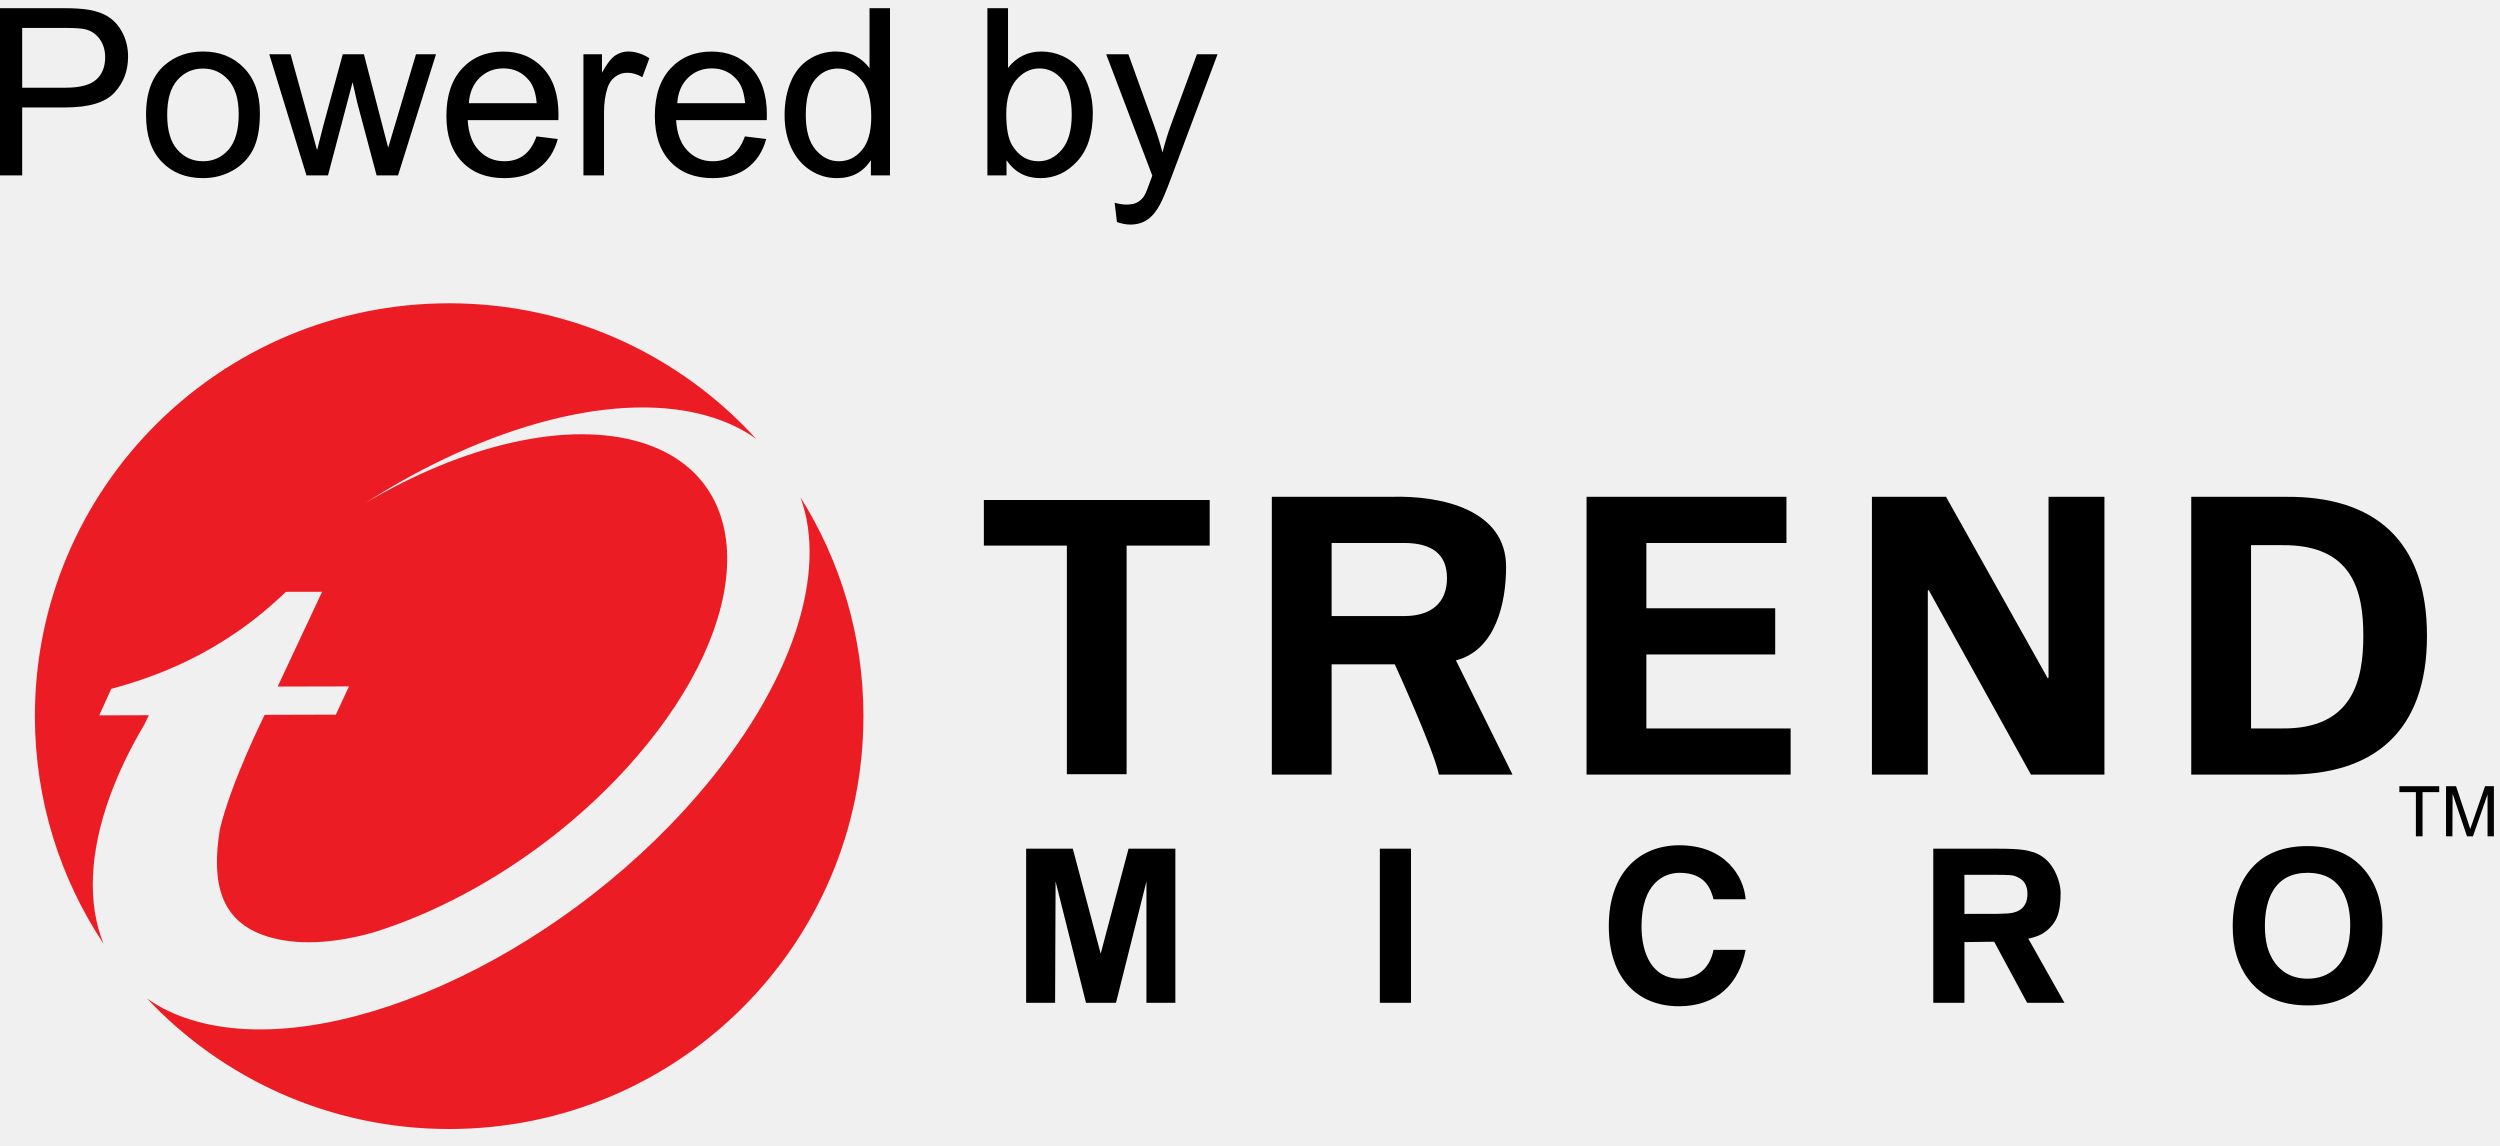
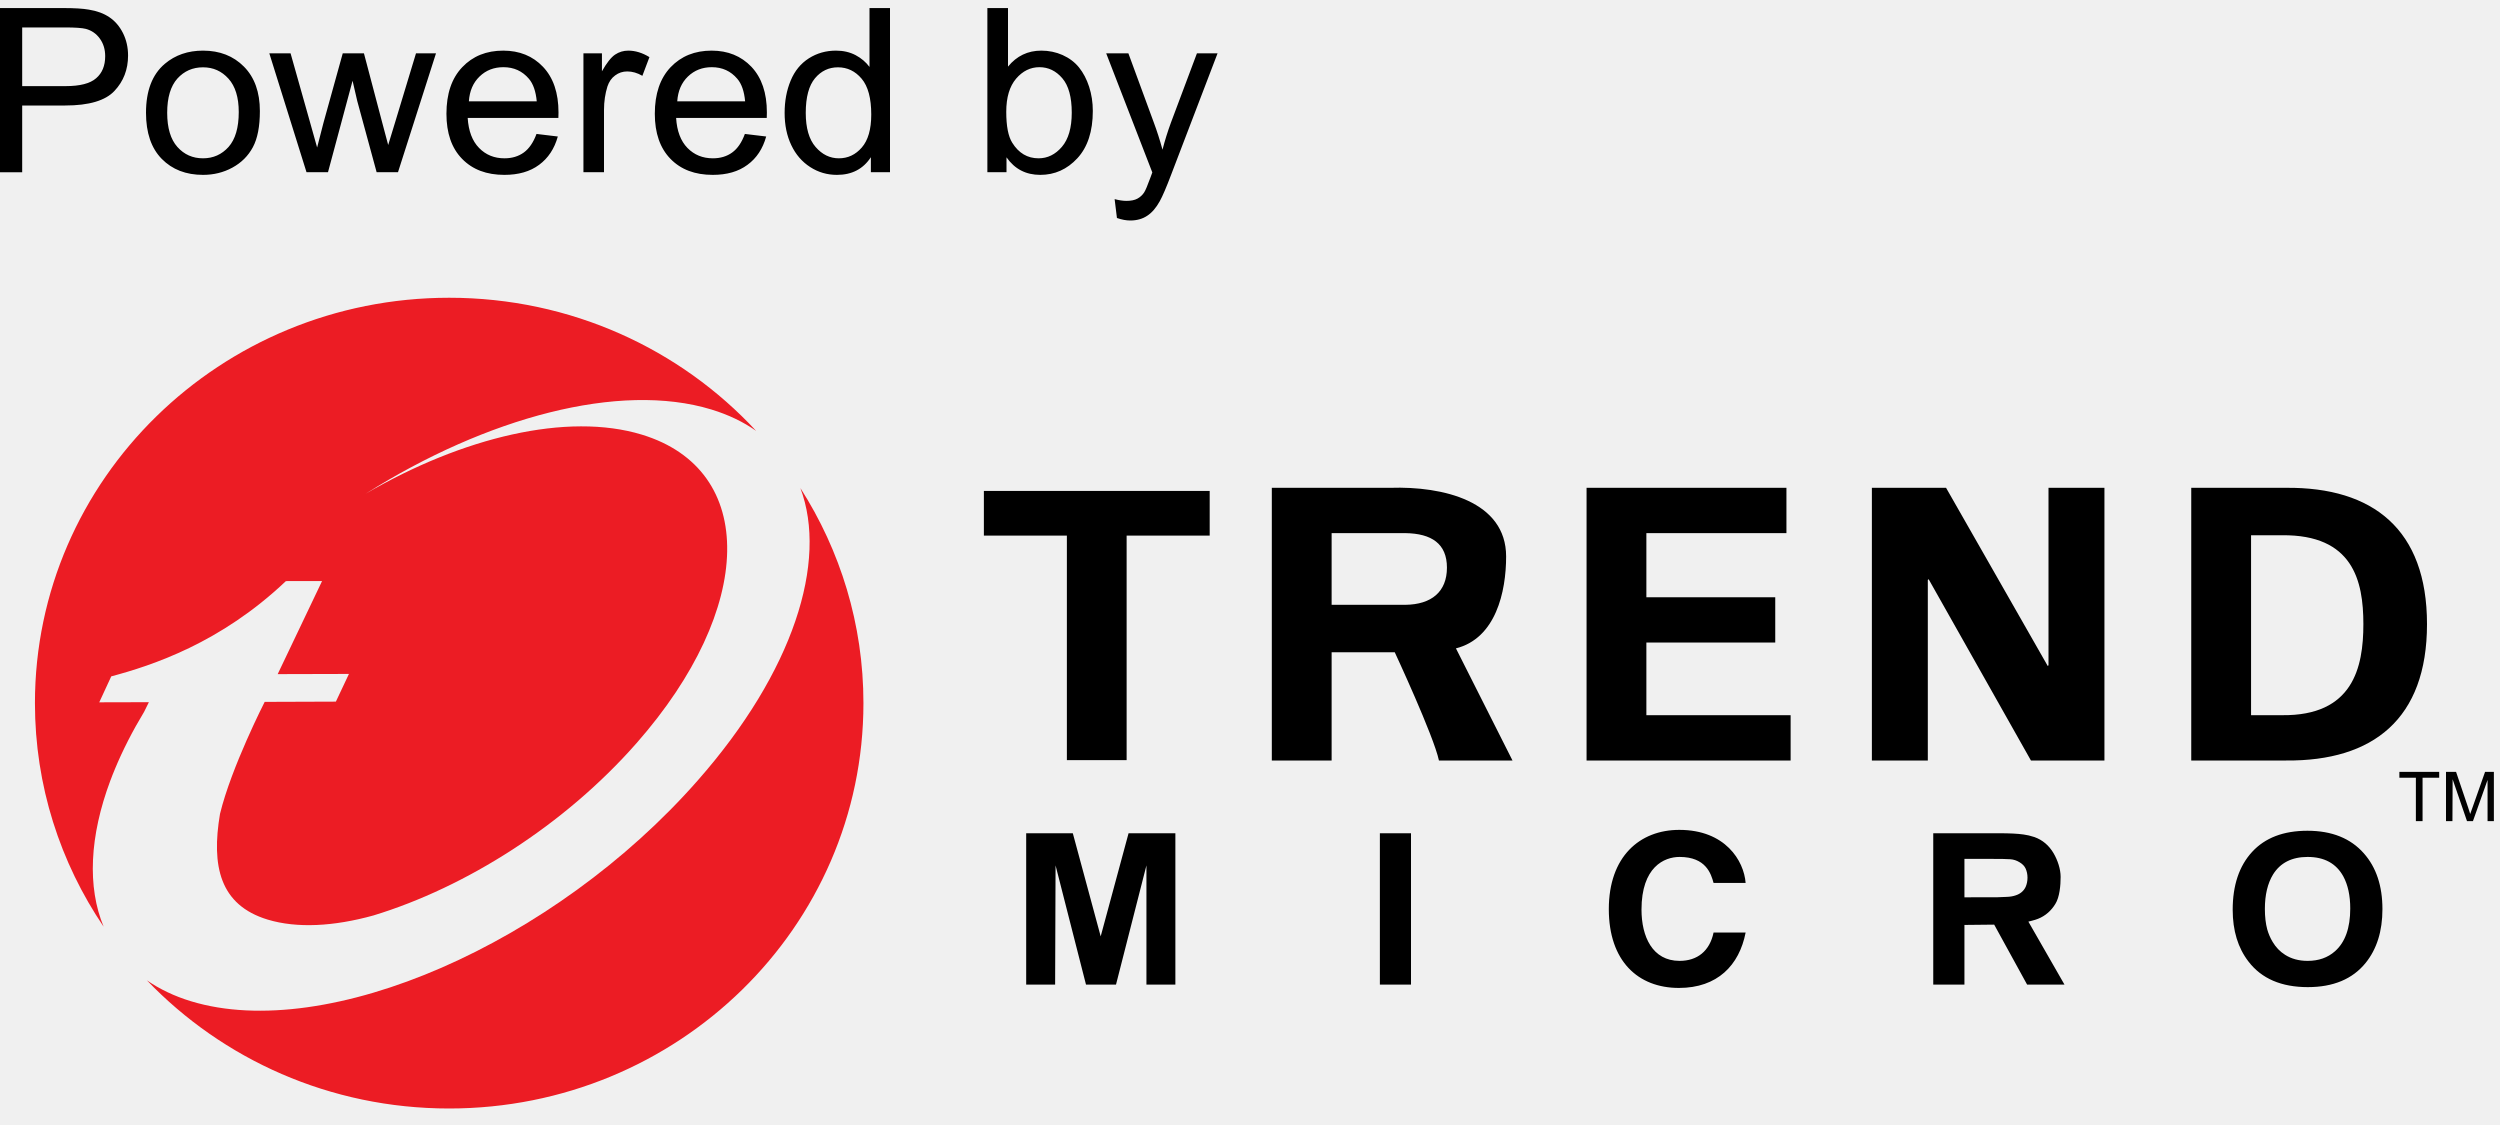
- <svg xmlns="http://www.w3.org/2000/svg" width="48" height="22" viewBox="0 0 48 22" fill="none">
-   <g clip-path="url(#clip0_101_60)">
-     <path fill-rule="evenodd" clip-rule="evenodd" d="M32.243 16.229C33.126 16.229 33.484 16.832 33.516 17.266H32.9C32.852 17.09 32.757 16.758 32.248 16.758C31.951 16.758 31.517 16.955 31.517 17.787C31.517 18.315 31.726 18.79 32.248 18.79C32.589 18.79 32.827 18.598 32.9 18.237H33.516C33.394 18.876 32.974 19.32 32.236 19.32C31.451 19.32 30.889 18.795 30.889 17.779C30.889 16.75 31.484 16.229 32.243 16.229ZM44.303 16.245C44.77 16.245 45.131 16.392 45.386 16.688C45.624 16.962 45.743 17.327 45.743 17.779C45.743 18.211 45.634 18.562 45.419 18.832C45.168 19.146 44.798 19.304 44.311 19.304C43.802 19.304 43.422 19.137 43.172 18.804C42.969 18.536 42.868 18.199 42.868 17.791C42.868 17.312 42.993 16.934 43.241 16.658C43.49 16.383 43.844 16.245 44.303 16.245ZM20.598 16.295L21.133 18.311L21.668 16.295H22.567V19.254H22.012V16.923L21.427 19.254H20.851L20.267 16.923L20.258 19.254H19.702V16.295H20.598ZM27.091 16.294V19.254H26.493V16.294H27.091ZM38.38 16.295C38.581 16.295 38.739 16.302 38.853 16.319C38.917 16.327 38.986 16.344 39.061 16.369C39.218 16.427 39.341 16.533 39.43 16.687C39.506 16.822 39.564 16.992 39.564 17.149C39.564 17.314 39.544 17.543 39.463 17.675C39.386 17.805 39.273 17.91 39.129 17.968C39.08 17.99 38.944 18.023 38.944 18.023L39.638 19.254H38.921L38.288 18.081L37.717 18.088V19.254H37.119V16.295H38.38ZM44.306 16.758C44.003 16.758 43.782 16.872 43.643 17.1C43.539 17.274 43.486 17.499 43.486 17.775C43.486 17.929 43.502 18.063 43.532 18.175C43.554 18.258 43.588 18.34 43.634 18.419C43.695 18.524 43.775 18.608 43.872 18.671C43.993 18.75 44.139 18.791 44.306 18.791C44.517 18.791 44.693 18.727 44.833 18.601C45.027 18.425 45.124 18.146 45.124 17.766C45.124 17.512 45.079 17.303 44.991 17.138C44.855 16.884 44.627 16.758 44.306 16.758ZM38.306 16.796L37.717 16.796V17.547L38.35 17.546C38.424 17.545 38.484 17.542 38.529 17.539C38.596 17.536 38.652 17.527 38.7 17.509C38.79 17.48 38.854 17.424 38.891 17.344C38.915 17.292 38.927 17.231 38.927 17.162C38.927 17.096 38.915 17.037 38.891 16.985C38.869 16.935 38.83 16.894 38.773 16.861C38.721 16.828 38.663 16.808 38.6 16.803C38.539 16.797 38.401 16.796 38.186 16.796L38.306 16.796ZM46.833 15.095V15.209H46.513V16.057H46.385V15.209H46.068V15.095H46.833ZM47.156 15.095L47.383 15.776C47.385 15.778 47.392 15.804 47.409 15.855C47.419 15.886 47.426 15.907 47.427 15.918L47.482 15.764L47.713 15.095H47.883V16.057H47.761V15.252L47.481 16.057H47.366L47.09 15.238L47.086 16.057H46.964V15.095H47.156ZM26.691 9.539C27.707 9.506 28.917 9.801 28.917 10.883C28.917 11.573 28.719 12.483 27.954 12.679L29.04 14.872H27.627C27.531 14.398 26.78 12.755 26.78 12.755H25.567V14.872H24.419V9.539H26.691ZM34.3 9.539V10.425H31.61V11.679H34.084V12.566H31.61V13.986H34.38V14.872H30.462V9.539H34.3ZM37.364 9.539L39.317 13.024L39.332 13.009V9.539H40.405V14.872H38.994L37.029 11.326L37.014 11.341V14.872H35.941V9.539H37.364ZM43.894 9.539C45.561 9.525 46.598 10.351 46.598 12.206C46.598 14.06 45.561 14.887 43.894 14.872H42.072V9.539H43.894ZM23.226 9.6V10.475H21.631V14.864H20.484V10.475H18.89V9.6H23.226ZM43.813 10.467H43.22V13.986H43.813C45.176 14.002 45.376 13.055 45.376 12.206C45.376 11.356 45.176 10.452 43.813 10.467ZM26.984 10.425H25.567V11.828H26.984C27.485 11.821 27.782 11.57 27.782 11.1C27.782 10.632 27.485 10.433 26.984 10.425Z" fill="black" />
-     <path fill-rule="evenodd" clip-rule="evenodd" d="M2.119 15.264C2.122 15.255 2.125 15.247 2.13 15.237C2.139 15.209 2.151 15.18 2.161 15.152C2.171 15.126 2.181 15.101 2.192 15.075C2.196 15.063 2.201 15.051 2.206 15.04C2.354 14.675 2.541 14.3 2.767 13.92C2.797 13.857 2.827 13.795 2.858 13.732L1.905 13.735L2.136 13.226C2.924 13.012 4.235 12.575 5.487 11.365L5.524 11.363H6.184L5.331 13.182L6.7 13.179L6.448 13.721L5.082 13.725C5.082 13.725 4.441 15.003 4.223 15.916C4.055 16.936 4.22 17.698 5.137 17.982C5.703 18.157 6.41 18.117 7.171 17.902C8.942 17.352 10.836 16.139 12.222 14.532C14.502 11.891 14.547 9.189 12.323 8.499C10.896 8.057 8.883 8.549 7.02 9.655C9.343 8.162 11.896 7.461 13.658 8.008C13.989 8.11 14.274 8.251 14.518 8.426C13.062 6.827 10.961 5.823 8.624 5.823C4.231 5.823 0.67 9.372 0.67 13.75C0.67 15.366 1.156 16.869 1.989 18.122C1.674 17.348 1.718 16.354 2.119 15.264Z" fill="#EC1C24" />
-     <path fill-rule="evenodd" clip-rule="evenodd" d="M15.367 9.545C15.899 10.984 15.234 13.135 13.397 15.262C10.639 18.459 6.282 20.392 3.668 19.58C3.343 19.48 3.061 19.341 2.821 19.17C4.271 20.713 6.334 21.677 8.623 21.677C13.017 21.677 16.578 18.128 16.578 13.75C16.578 12.205 16.133 10.764 15.367 9.545Z" fill="#EC1C24" />
-     <path fill-rule="evenodd" clip-rule="evenodd" d="M0.426 1.684H1.259C1.534 1.684 1.73 1.633 1.846 1.53C1.962 1.428 2.019 1.284 2.019 1.099C2.019 0.965 1.985 0.85 1.917 0.754C1.849 0.658 1.759 0.595 1.648 0.565C1.576 0.546 1.444 0.536 1.25 0.536H0.426V1.684ZM0 3.368V0.157H1.215C1.429 0.157 1.592 0.168 1.705 0.188C1.863 0.214 1.996 0.264 2.103 0.338C2.21 0.412 2.296 0.515 2.361 0.648C2.426 0.781 2.459 0.927 2.459 1.086C2.459 1.359 2.372 1.59 2.197 1.779C2.023 1.968 1.708 2.063 1.252 2.063H0.426V3.368H0ZM3.21 2.205C3.21 2.503 3.275 2.726 3.406 2.874C3.536 3.022 3.7 3.096 3.898 3.096C4.094 3.096 4.257 3.022 4.388 2.873C4.518 2.724 4.583 2.497 4.583 2.192C4.583 1.904 4.518 1.686 4.387 1.538C4.256 1.39 4.093 1.316 3.898 1.316C3.7 1.316 3.536 1.39 3.406 1.537C3.275 1.684 3.21 1.907 3.21 2.205ZM2.804 2.205C2.804 1.774 2.924 1.455 3.164 1.248C3.365 1.076 3.609 0.989 3.898 0.989C4.219 0.989 4.481 1.094 4.684 1.304C4.888 1.513 4.99 1.803 4.99 2.172C4.99 2.471 4.945 2.707 4.855 2.878C4.765 3.05 4.634 3.183 4.461 3.278C4.289 3.373 4.101 3.42 3.898 3.42C3.571 3.42 3.307 3.316 3.106 3.107C2.904 2.898 2.804 2.598 2.804 2.205ZM5.884 3.368L5.17 1.042H5.579L5.95 2.385L6.088 2.884C6.095 2.859 6.135 2.699 6.21 2.404L6.581 1.042H6.987L7.337 2.391L7.453 2.836L7.587 2.387L7.987 1.042H8.371L7.642 3.368H7.231L6.86 1.975L6.77 1.578L6.297 3.368H5.884ZM9.002 1.982H10.305C10.288 1.786 10.238 1.639 10.156 1.541C10.03 1.389 9.866 1.313 9.666 1.313C9.484 1.313 9.331 1.374 9.208 1.495C9.084 1.616 9.015 1.779 9.002 1.982ZM10.301 2.619L10.709 2.669C10.645 2.907 10.526 3.092 10.351 3.223C10.177 3.355 9.954 3.42 9.683 3.42C9.342 3.42 9.071 3.316 8.871 3.106C8.671 2.896 8.571 2.603 8.571 2.225C8.571 1.833 8.673 1.53 8.875 1.313C9.077 1.097 9.339 0.99 9.661 0.99C9.973 0.99 10.228 1.095 10.426 1.307C10.624 1.519 10.723 1.817 10.723 2.201C10.723 2.224 10.722 2.259 10.72 2.306H8.98C8.995 2.561 9.067 2.757 9.198 2.892C9.328 3.028 9.491 3.096 9.685 3.096C9.83 3.096 9.954 3.058 10.057 2.982C10.159 2.906 10.241 2.785 10.301 2.619ZM11.202 3.368V1.042H11.558V1.395C11.648 1.23 11.732 1.121 11.809 1.068C11.886 1.016 11.971 0.989 12.063 0.989C12.196 0.989 12.332 1.032 12.469 1.117L12.333 1.482C12.237 1.425 12.14 1.397 12.043 1.397C11.957 1.397 11.879 1.423 11.81 1.475C11.741 1.526 11.692 1.598 11.663 1.69C11.619 1.83 11.597 1.984 11.597 2.15V3.368H11.202ZM13.003 1.982H14.306C14.289 1.786 14.239 1.639 14.157 1.541C14.031 1.389 13.868 1.313 13.667 1.313C13.485 1.313 13.333 1.374 13.209 1.495C13.085 1.616 13.017 1.779 13.003 1.982ZM14.302 2.619L14.711 2.669C14.646 2.907 14.527 3.092 14.352 3.223C14.178 3.355 13.956 3.42 13.685 3.42C13.343 3.42 13.073 3.316 12.873 3.106C12.673 2.896 12.573 2.603 12.573 2.225C12.573 1.833 12.674 1.53 12.876 1.313C13.078 1.097 13.34 0.99 13.663 0.99C13.975 0.99 14.229 1.095 14.427 1.307C14.625 1.519 14.724 1.817 14.724 2.201C14.724 2.224 14.723 2.259 14.722 2.306H12.981C12.996 2.561 13.069 2.757 13.199 2.892C13.329 3.028 13.492 3.096 13.687 3.096C13.832 3.096 13.956 3.058 14.058 2.982C14.161 2.906 14.242 2.785 14.302 2.619ZM15.471 2.207C15.471 2.505 15.534 2.728 15.66 2.875C15.786 3.022 15.934 3.096 16.106 3.096C16.279 3.096 16.426 3.026 16.546 2.885C16.667 2.744 16.728 2.529 16.728 2.24C16.728 1.922 16.666 1.688 16.543 1.539C16.42 1.39 16.268 1.316 16.088 1.316C15.913 1.316 15.766 1.387 15.648 1.53C15.53 1.673 15.471 1.899 15.471 2.207ZM16.721 3.368V3.074C16.573 3.305 16.356 3.42 16.069 3.42C15.882 3.42 15.711 3.369 15.555 3.267C15.399 3.165 15.279 3.022 15.193 2.839C15.107 2.656 15.064 2.445 15.064 2.207C15.064 1.975 15.103 1.764 15.181 1.575C15.258 1.386 15.375 1.241 15.53 1.141C15.685 1.04 15.859 0.989 16.051 0.989C16.192 0.989 16.317 1.019 16.427 1.078C16.537 1.137 16.626 1.214 16.695 1.309V0.157H17.088V3.368H16.721ZM19.32 2.187C19.32 2.466 19.358 2.668 19.435 2.792C19.559 2.995 19.728 3.096 19.94 3.096C20.113 3.096 20.262 3.021 20.388 2.872C20.514 2.722 20.577 2.499 20.577 2.203C20.577 1.899 20.517 1.675 20.396 1.53C20.275 1.386 20.129 1.314 19.958 1.314C19.785 1.314 19.636 1.388 19.509 1.538C19.384 1.688 19.32 1.904 19.32 2.187ZM19.325 3.368H18.958V0.157H19.354V1.303C19.52 1.094 19.733 0.989 19.993 0.989C20.137 0.989 20.272 1.018 20.401 1.076C20.529 1.134 20.634 1.215 20.717 1.319C20.8 1.423 20.864 1.549 20.911 1.697C20.958 1.844 20.982 2.002 20.982 2.17C20.982 2.568 20.883 2.877 20.685 3.094C20.487 3.312 20.25 3.42 19.973 3.42C19.698 3.42 19.482 3.306 19.325 3.076V3.368ZM21.445 4.263L21.401 3.893C21.488 3.917 21.563 3.928 21.628 3.928C21.716 3.928 21.786 3.914 21.839 3.884C21.891 3.855 21.934 3.814 21.968 3.762C21.993 3.722 22.034 3.625 22.089 3.469C22.096 3.447 22.108 3.415 22.124 3.372L21.239 1.042H21.665L22.151 2.389C22.214 2.56 22.27 2.739 22.32 2.928C22.365 2.747 22.419 2.57 22.482 2.398L22.981 1.042H23.377L22.489 3.407C22.394 3.663 22.32 3.839 22.267 3.935C22.197 4.065 22.116 4.16 22.025 4.221C21.935 4.281 21.826 4.312 21.7 4.312C21.624 4.312 21.539 4.296 21.445 4.263Z" fill="black" />
+ <svg xmlns="http://www.w3.org/2000/svg" width="40" height="18" viewBox="0 0 40 18" fill="none">
+   <g clip-path="url(#clip0_58_821)">
+     <mask id="mask0_58_821" style="mask-type:luminance" maskUnits="userSpaceOnUse" x="0" y="0" width="40" height="18">
+       <path d="M40 0H0V18H40V0Z" fill="white" />
+     </mask>
+     <g mask="url(#mask0_58_821)">
+       <path fill-rule="evenodd" clip-rule="evenodd" d="M26.869 13.278C27.605 13.278 27.903 13.772 27.93 14.127H27.417C27.377 13.982 27.297 13.711 26.873 13.711C26.626 13.711 26.264 13.873 26.264 14.553C26.264 14.985 26.438 15.374 26.873 15.374C27.157 15.374 27.355 15.217 27.417 14.921H27.93C27.828 15.444 27.479 15.807 26.863 15.807C26.209 15.807 25.741 15.378 25.741 14.546C25.741 13.705 26.236 13.278 26.869 13.278ZM36.919 13.292C37.308 13.292 37.609 13.412 37.822 13.654C38.02 13.878 38.119 14.176 38.119 14.546C38.119 14.9 38.028 15.187 37.849 15.408C37.64 15.665 37.332 15.794 36.925 15.794C36.502 15.794 36.185 15.658 35.976 15.385C35.807 15.166 35.723 14.89 35.723 14.556C35.723 14.164 35.827 13.855 36.034 13.63C36.242 13.404 36.537 13.292 36.919 13.292ZM17.165 13.332L17.611 14.982L18.057 13.332H18.806V15.754H18.343V13.846L17.856 15.754H17.376L16.889 13.846L16.882 15.754H16.419V13.332H17.165ZM22.576 13.332V15.754H22.078V13.332H22.576ZM31.983 13.332C32.151 13.332 32.283 13.338 32.378 13.352C32.431 13.359 32.488 13.372 32.551 13.393C32.682 13.44 32.784 13.527 32.858 13.653C32.922 13.764 32.97 13.903 32.97 14.031C32.97 14.166 32.954 14.353 32.886 14.462C32.822 14.568 32.728 14.654 32.608 14.701C32.567 14.719 32.454 14.746 32.454 14.746L33.032 15.754H32.434L31.907 14.794L31.431 14.799V15.754H30.932V13.332H31.983ZM36.922 13.711C36.669 13.711 36.485 13.805 36.369 13.991C36.282 14.134 36.238 14.317 36.238 14.543C36.238 14.669 36.251 14.779 36.276 14.871C36.295 14.938 36.323 15.005 36.362 15.07C36.413 15.156 36.479 15.225 36.56 15.276C36.661 15.341 36.782 15.374 36.922 15.374C37.097 15.374 37.244 15.323 37.361 15.219C37.523 15.075 37.604 14.847 37.604 14.536C37.604 14.328 37.566 14.157 37.493 14.022C37.379 13.815 37.189 13.711 36.922 13.711ZM31.921 13.742L31.431 13.742V14.357L31.959 14.356C32.02 14.355 32.07 14.353 32.108 14.35C32.163 14.348 32.21 14.34 32.25 14.326C32.325 14.302 32.379 14.256 32.41 14.191C32.429 14.148 32.44 14.098 32.44 14.042C32.44 13.988 32.429 13.94 32.41 13.897C32.391 13.856 32.359 13.823 32.311 13.795C32.267 13.768 32.219 13.752 32.167 13.748C32.116 13.743 32.001 13.742 31.821 13.742L31.921 13.742ZM39.027 12.35V12.444H38.761V13.138H38.654V12.444H38.39V12.35H39.027ZM39.297 12.35L39.486 12.908C39.487 12.909 39.493 12.931 39.507 12.972C39.516 12.998 39.521 13.015 39.523 13.024L39.568 12.898L39.761 12.35H39.902V13.138H39.801V12.479L39.567 13.138H39.472L39.242 12.468L39.239 13.138H39.136V12.35H39.297ZM22.242 7.805C23.089 7.777 24.098 8.019 24.098 8.904C24.098 9.469 23.933 10.213 23.295 10.374L24.2 12.168H23.023C22.942 11.78 22.316 10.436 22.316 10.436H21.306V12.168H20.349V7.805H22.242ZM28.583 7.805V8.53H26.342V9.556H28.404V10.281H26.342V11.443H28.65V12.168H25.385V7.805H28.583ZM31.137 7.805L32.764 10.656L32.776 10.644V7.805H33.671V12.168H32.495L30.858 9.267L30.845 9.279V12.168H29.95V7.805H31.137ZM36.578 7.805C37.968 7.793 38.832 8.47 38.832 9.986C38.832 11.504 37.968 12.18 36.578 12.168H35.06V7.805H36.578ZM19.355 7.855V8.57H18.026V12.162H17.07V8.57H15.742V7.855H19.355ZM36.511 8.564H36.017V11.443H36.511C37.647 11.456 37.814 10.682 37.814 9.986C37.814 9.291 37.647 8.552 36.511 8.564ZM22.486 8.53H21.306V9.677H22.486C22.905 9.672 23.151 9.467 23.151 9.082C23.151 8.699 22.905 8.536 22.486 8.53Z" fill="black" />
+       <path fill-rule="evenodd" clip-rule="evenodd" d="M1.766 12.488C1.768 12.481 1.771 12.475 1.775 12.466C1.783 12.443 1.793 12.42 1.801 12.397C1.809 12.376 1.818 12.355 1.827 12.334C1.83 12.324 1.835 12.314 1.838 12.306C1.962 12.007 2.118 11.7 2.306 11.389C2.331 11.337 2.356 11.287 2.382 11.235L1.588 11.237L1.78 10.822C2.437 10.646 3.529 10.289 4.573 9.299L4.604 9.297H5.153L4.443 10.786L5.583 10.783L5.374 11.226L4.235 11.23C4.235 11.23 3.701 12.275 3.52 13.022C3.379 13.857 3.517 14.48 4.281 14.713C4.753 14.856 5.342 14.823 5.976 14.647C7.452 14.197 9.03 13.204 10.185 11.89C12.085 9.729 12.123 7.518 10.269 6.954C9.08 6.592 7.403 6.994 5.85 7.9C7.786 6.678 9.914 6.104 11.382 6.552C11.657 6.636 11.895 6.751 12.098 6.894C10.885 5.585 9.134 4.764 7.187 4.764C3.526 4.764 0.559 7.668 0.559 11.25C0.559 12.572 0.964 13.802 1.658 14.827C1.395 14.193 1.432 13.381 1.766 12.488Z" fill="#EC1C24" />
+       <path fill-rule="evenodd" clip-rule="evenodd" d="M12.806 7.809C13.249 8.987 12.695 10.747 11.164 12.487C8.866 15.102 5.235 16.684 3.056 16.02C2.786 15.938 2.551 15.824 2.35 15.685C3.56 16.947 5.278 17.736 7.186 17.736C10.848 17.736 13.815 14.832 13.815 11.25C13.815 9.986 13.444 8.807 12.806 7.809Z" fill="#EC1C24" />
+       <path fill-rule="evenodd" clip-rule="evenodd" d="M0.355 1.378H1.049C1.279 1.378 1.442 1.336 1.538 1.252C1.635 1.169 1.683 1.051 1.683 0.899C1.683 0.789 1.654 0.695 1.597 0.617C1.541 0.539 1.466 0.487 1.373 0.462C1.314 0.447 1.203 0.439 1.042 0.439H0.355V1.378ZM0 2.756V0.129H1.012C1.191 0.129 1.327 0.137 1.421 0.154C1.553 0.175 1.663 0.216 1.752 0.277C1.841 0.337 1.913 0.421 1.968 0.53C2.022 0.639 2.049 0.758 2.049 0.889C2.049 1.112 1.976 1.301 1.831 1.455C1.686 1.61 1.423 1.688 1.044 1.688H0.355V2.756H0ZM2.675 1.804C2.675 2.048 2.73 2.23 2.838 2.351C2.947 2.473 3.083 2.533 3.248 2.533C3.412 2.533 3.548 2.472 3.657 2.351C3.765 2.229 3.82 2.043 3.82 1.793C3.82 1.558 3.765 1.38 3.656 1.259C3.546 1.137 3.411 1.077 3.248 1.077C3.083 1.077 2.947 1.137 2.838 1.257C2.73 1.378 2.675 1.56 2.675 1.804ZM2.336 1.804C2.336 1.452 2.436 1.191 2.637 1.021C2.804 0.88 3.008 0.81 3.248 0.81C3.516 0.81 3.734 0.895 3.904 1.067C4.073 1.238 4.158 1.475 4.158 1.777C4.158 2.022 4.121 2.215 4.046 2.355C3.971 2.495 3.861 2.604 3.718 2.682C3.575 2.76 3.418 2.798 3.248 2.798C2.976 2.798 2.756 2.713 2.588 2.542C2.42 2.371 2.336 2.125 2.336 1.804ZM4.904 2.755L4.309 0.853H4.649L4.959 1.951L5.074 2.36C5.079 2.339 5.112 2.208 5.175 1.967L5.484 0.853H5.823L6.114 1.956L6.211 2.32L6.323 1.953L6.656 0.853H6.976L6.368 2.755H6.026L5.716 1.616L5.641 1.292L5.248 2.755H4.904ZM7.502 1.621H8.588C8.573 1.461 8.531 1.341 8.463 1.261C8.358 1.137 8.222 1.075 8.055 1.075C7.903 1.075 7.776 1.124 7.673 1.224C7.57 1.323 7.513 1.455 7.502 1.621ZM8.584 2.143L8.925 2.184C8.871 2.379 8.771 2.53 8.626 2.637C8.481 2.745 8.295 2.798 8.07 2.798C7.785 2.798 7.56 2.713 7.393 2.541C7.226 2.37 7.143 2.13 7.143 1.82C7.143 1.5 7.227 1.252 7.396 1.075C7.564 0.898 7.783 0.81 8.051 0.81C8.311 0.81 8.524 0.896 8.688 1.069C8.853 1.243 8.936 1.486 8.936 1.8C8.936 1.82 8.935 1.848 8.934 1.887H7.483C7.496 2.095 7.556 2.256 7.665 2.367C7.773 2.478 7.909 2.533 8.071 2.533C8.192 2.533 8.295 2.502 8.381 2.44C8.466 2.378 8.534 2.279 8.584 2.143ZM9.335 2.755V0.853H9.631V1.141C9.707 1.006 9.777 0.917 9.841 0.874C9.905 0.831 9.976 0.81 10.052 0.81C10.164 0.81 10.277 0.844 10.391 0.914L10.278 1.213C10.197 1.166 10.117 1.143 10.036 1.143C9.964 1.143 9.899 1.164 9.842 1.207C9.784 1.249 9.744 1.308 9.719 1.383C9.683 1.498 9.664 1.623 9.664 1.759V2.755H9.335ZM10.836 1.621H11.922C11.907 1.461 11.866 1.341 11.797 1.261C11.692 1.137 11.556 1.075 11.389 1.075C11.238 1.075 11.111 1.124 11.007 1.224C10.904 1.323 10.847 1.455 10.836 1.621ZM11.918 2.143L12.259 2.184C12.205 2.379 12.106 2.53 11.96 2.637C11.815 2.745 11.63 2.798 11.404 2.798C11.119 2.798 10.894 2.713 10.727 2.541C10.561 2.37 10.477 2.13 10.477 1.82C10.477 1.5 10.562 1.252 10.73 1.075C10.899 0.898 11.117 0.81 11.386 0.81C11.646 0.81 11.858 0.896 12.023 1.069C12.187 1.243 12.27 1.486 12.27 1.8C12.27 1.82 12.269 1.848 12.268 1.887H10.818C10.83 2.095 10.891 2.256 10.999 2.367C11.108 2.478 11.243 2.533 11.406 2.533C11.526 2.533 11.63 2.502 11.715 2.44C11.801 2.378 11.868 2.279 11.918 2.143ZM12.892 1.806C12.892 2.049 12.945 2.232 13.05 2.352C13.155 2.473 13.279 2.533 13.422 2.533C13.566 2.533 13.688 2.476 13.789 2.36C13.889 2.245 13.94 2.069 13.94 1.833C13.94 1.572 13.889 1.381 13.786 1.259C13.684 1.138 13.557 1.077 13.407 1.077C13.261 1.077 13.138 1.135 13.04 1.252C12.942 1.369 12.892 1.554 12.892 1.806ZM13.934 2.755V2.515C13.811 2.704 13.63 2.798 13.391 2.798C13.235 2.798 13.093 2.757 12.963 2.673C12.833 2.589 12.732 2.473 12.661 2.323C12.589 2.173 12.554 2.001 12.554 1.806C12.554 1.616 12.586 1.444 12.651 1.289C12.715 1.134 12.812 1.016 12.942 0.933C13.071 0.851 13.216 0.81 13.376 0.81C13.493 0.81 13.597 0.834 13.689 0.882C13.781 0.931 13.855 0.994 13.912 1.071V0.129H14.24V2.755H13.934ZM16.1 1.79C16.1 2.018 16.132 2.183 16.196 2.284C16.299 2.45 16.44 2.533 16.617 2.533C16.761 2.533 16.885 2.472 16.99 2.35C17.095 2.227 17.148 2.045 17.148 1.802C17.148 1.554 17.098 1.37 16.997 1.252C16.896 1.134 16.774 1.075 16.631 1.075C16.487 1.075 16.363 1.136 16.258 1.258C16.153 1.381 16.1 1.558 16.1 1.79ZM16.104 2.755H15.798V0.129H16.128V1.066C16.267 0.895 16.445 0.81 16.661 0.81C16.78 0.81 16.894 0.833 17 0.88C17.107 0.928 17.195 0.994 17.264 1.079C17.333 1.165 17.387 1.268 17.426 1.388C17.465 1.509 17.485 1.638 17.485 1.775C17.485 2.101 17.402 2.354 17.238 2.532C17.073 2.71 16.875 2.798 16.644 2.798C16.415 2.798 16.235 2.705 16.104 2.517V2.755ZM17.871 3.488L17.834 3.186C17.907 3.205 17.969 3.214 18.023 3.214C18.096 3.214 18.155 3.202 18.199 3.178C18.243 3.154 18.279 3.121 18.307 3.078C18.328 3.046 18.361 2.966 18.408 2.838C18.414 2.82 18.423 2.794 18.437 2.759L17.699 0.853H18.054L18.459 1.955C18.511 2.094 18.558 2.241 18.6 2.395C18.638 2.247 18.683 2.103 18.735 1.962L19.151 0.853H19.481L18.741 2.788C18.662 2.997 18.6 3.141 18.556 3.22C18.497 3.326 18.43 3.404 18.354 3.453C18.279 3.503 18.188 3.528 18.084 3.528C18.02 3.528 17.949 3.515 17.871 3.488Z" fill="black" />
+     </g>
  </g>
  <defs>
-     <clipPath id="clip0_101_60">
-       <rect width="48" height="22" fill="white" />
+     <clipPath id="clip0_58_821">
+       <rect width="40" height="18" fill="white" />
    </clipPath>
  </defs>
</svg>
